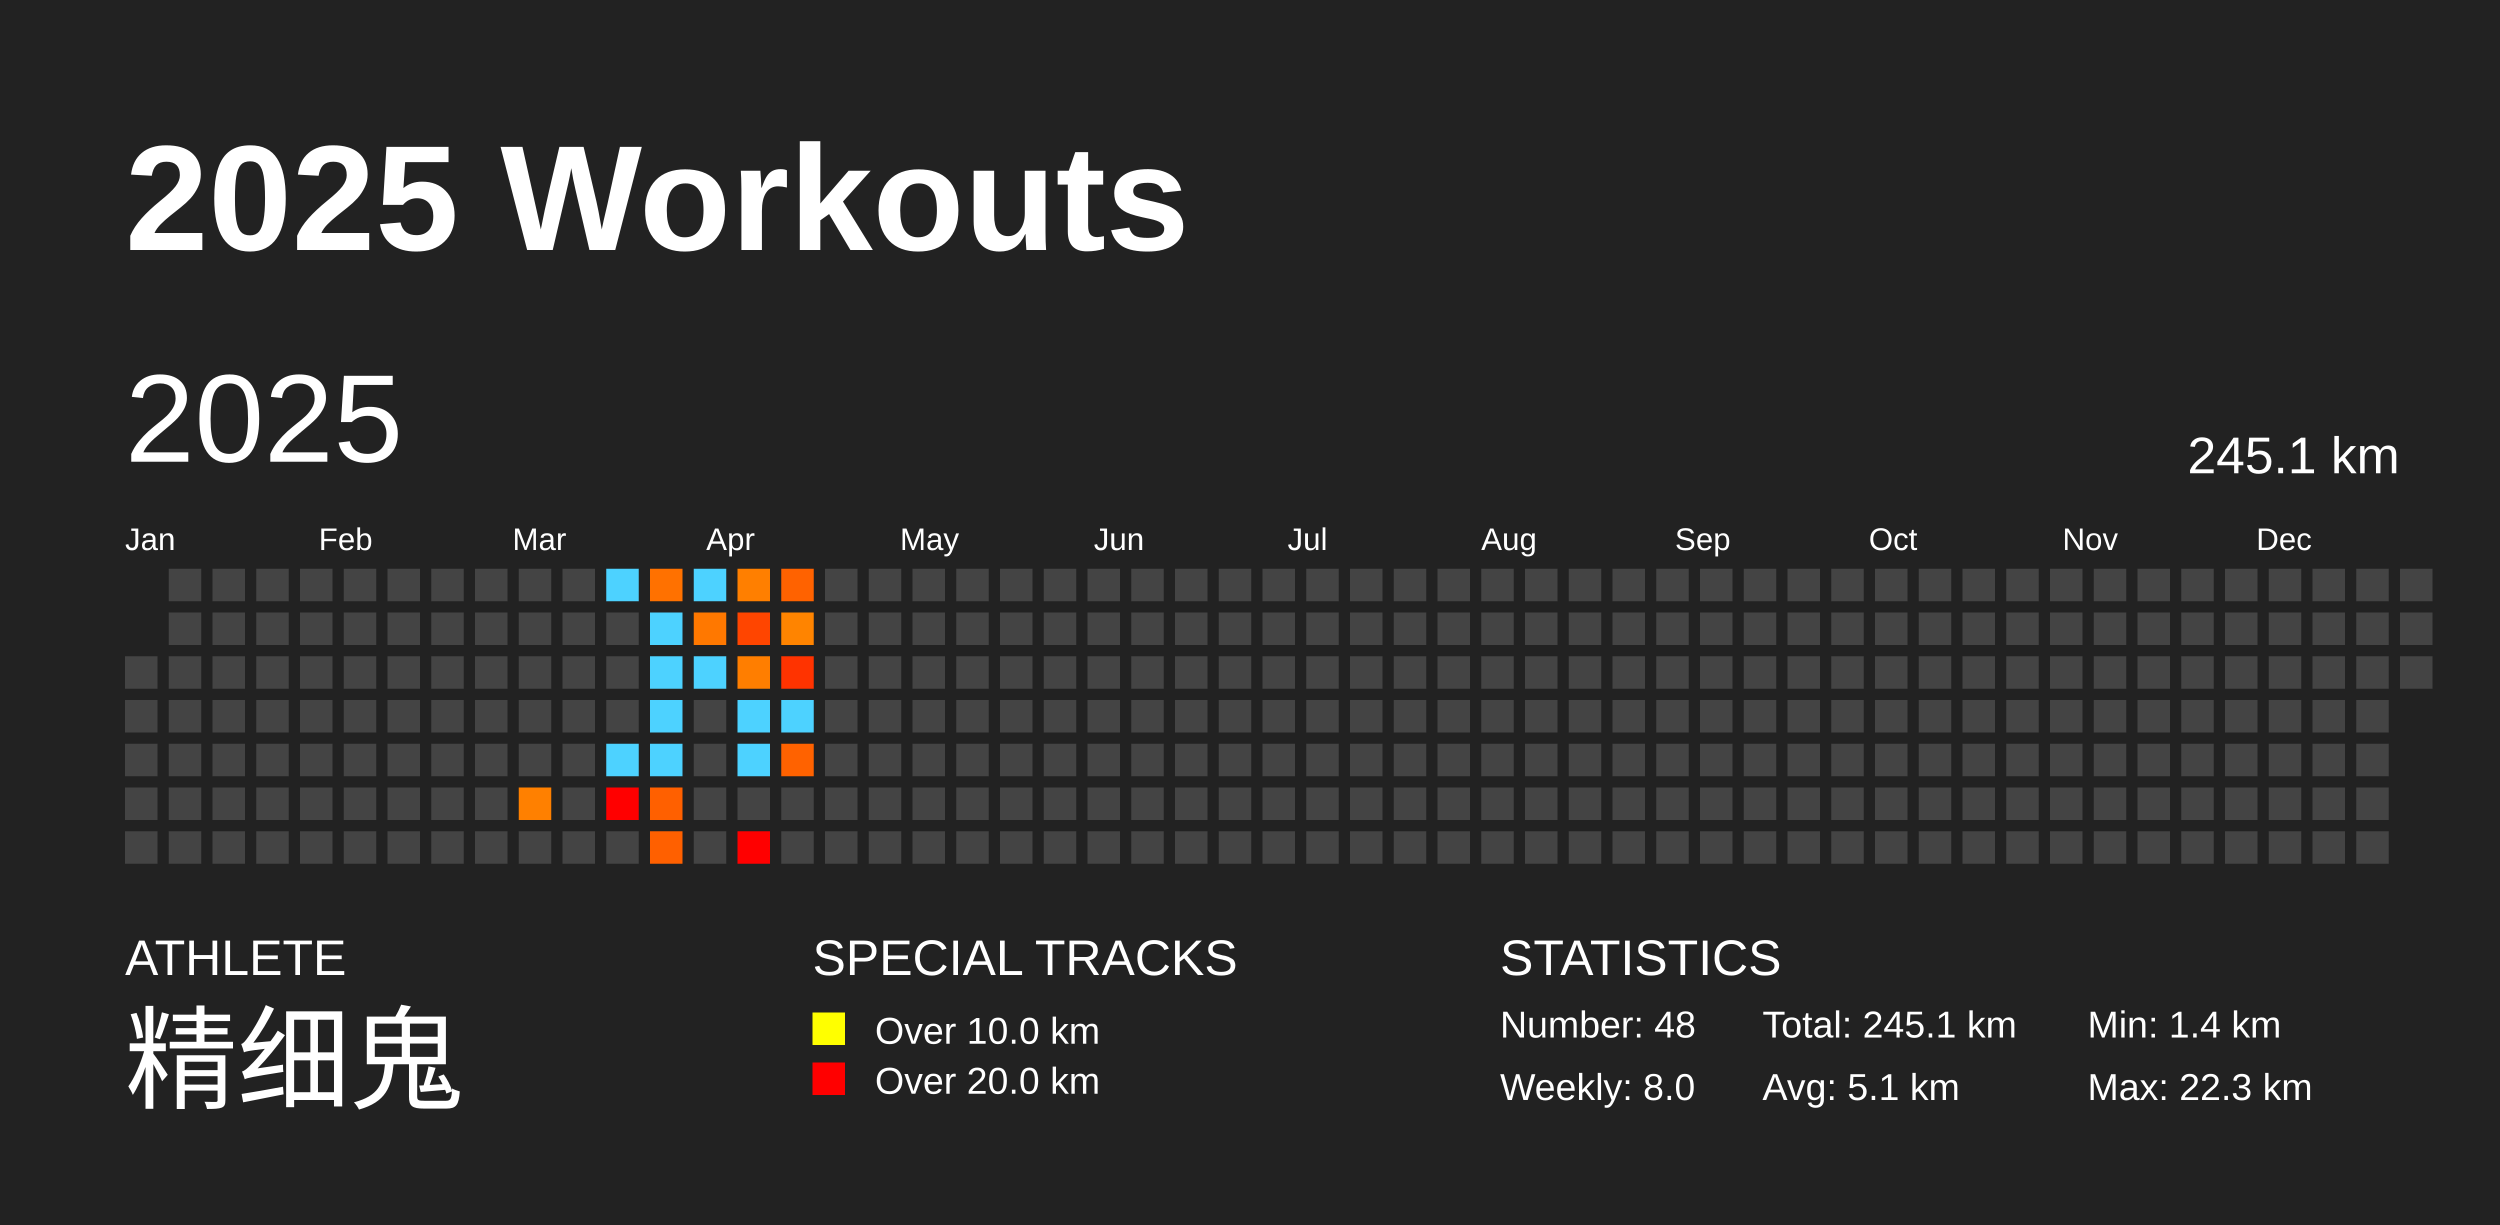
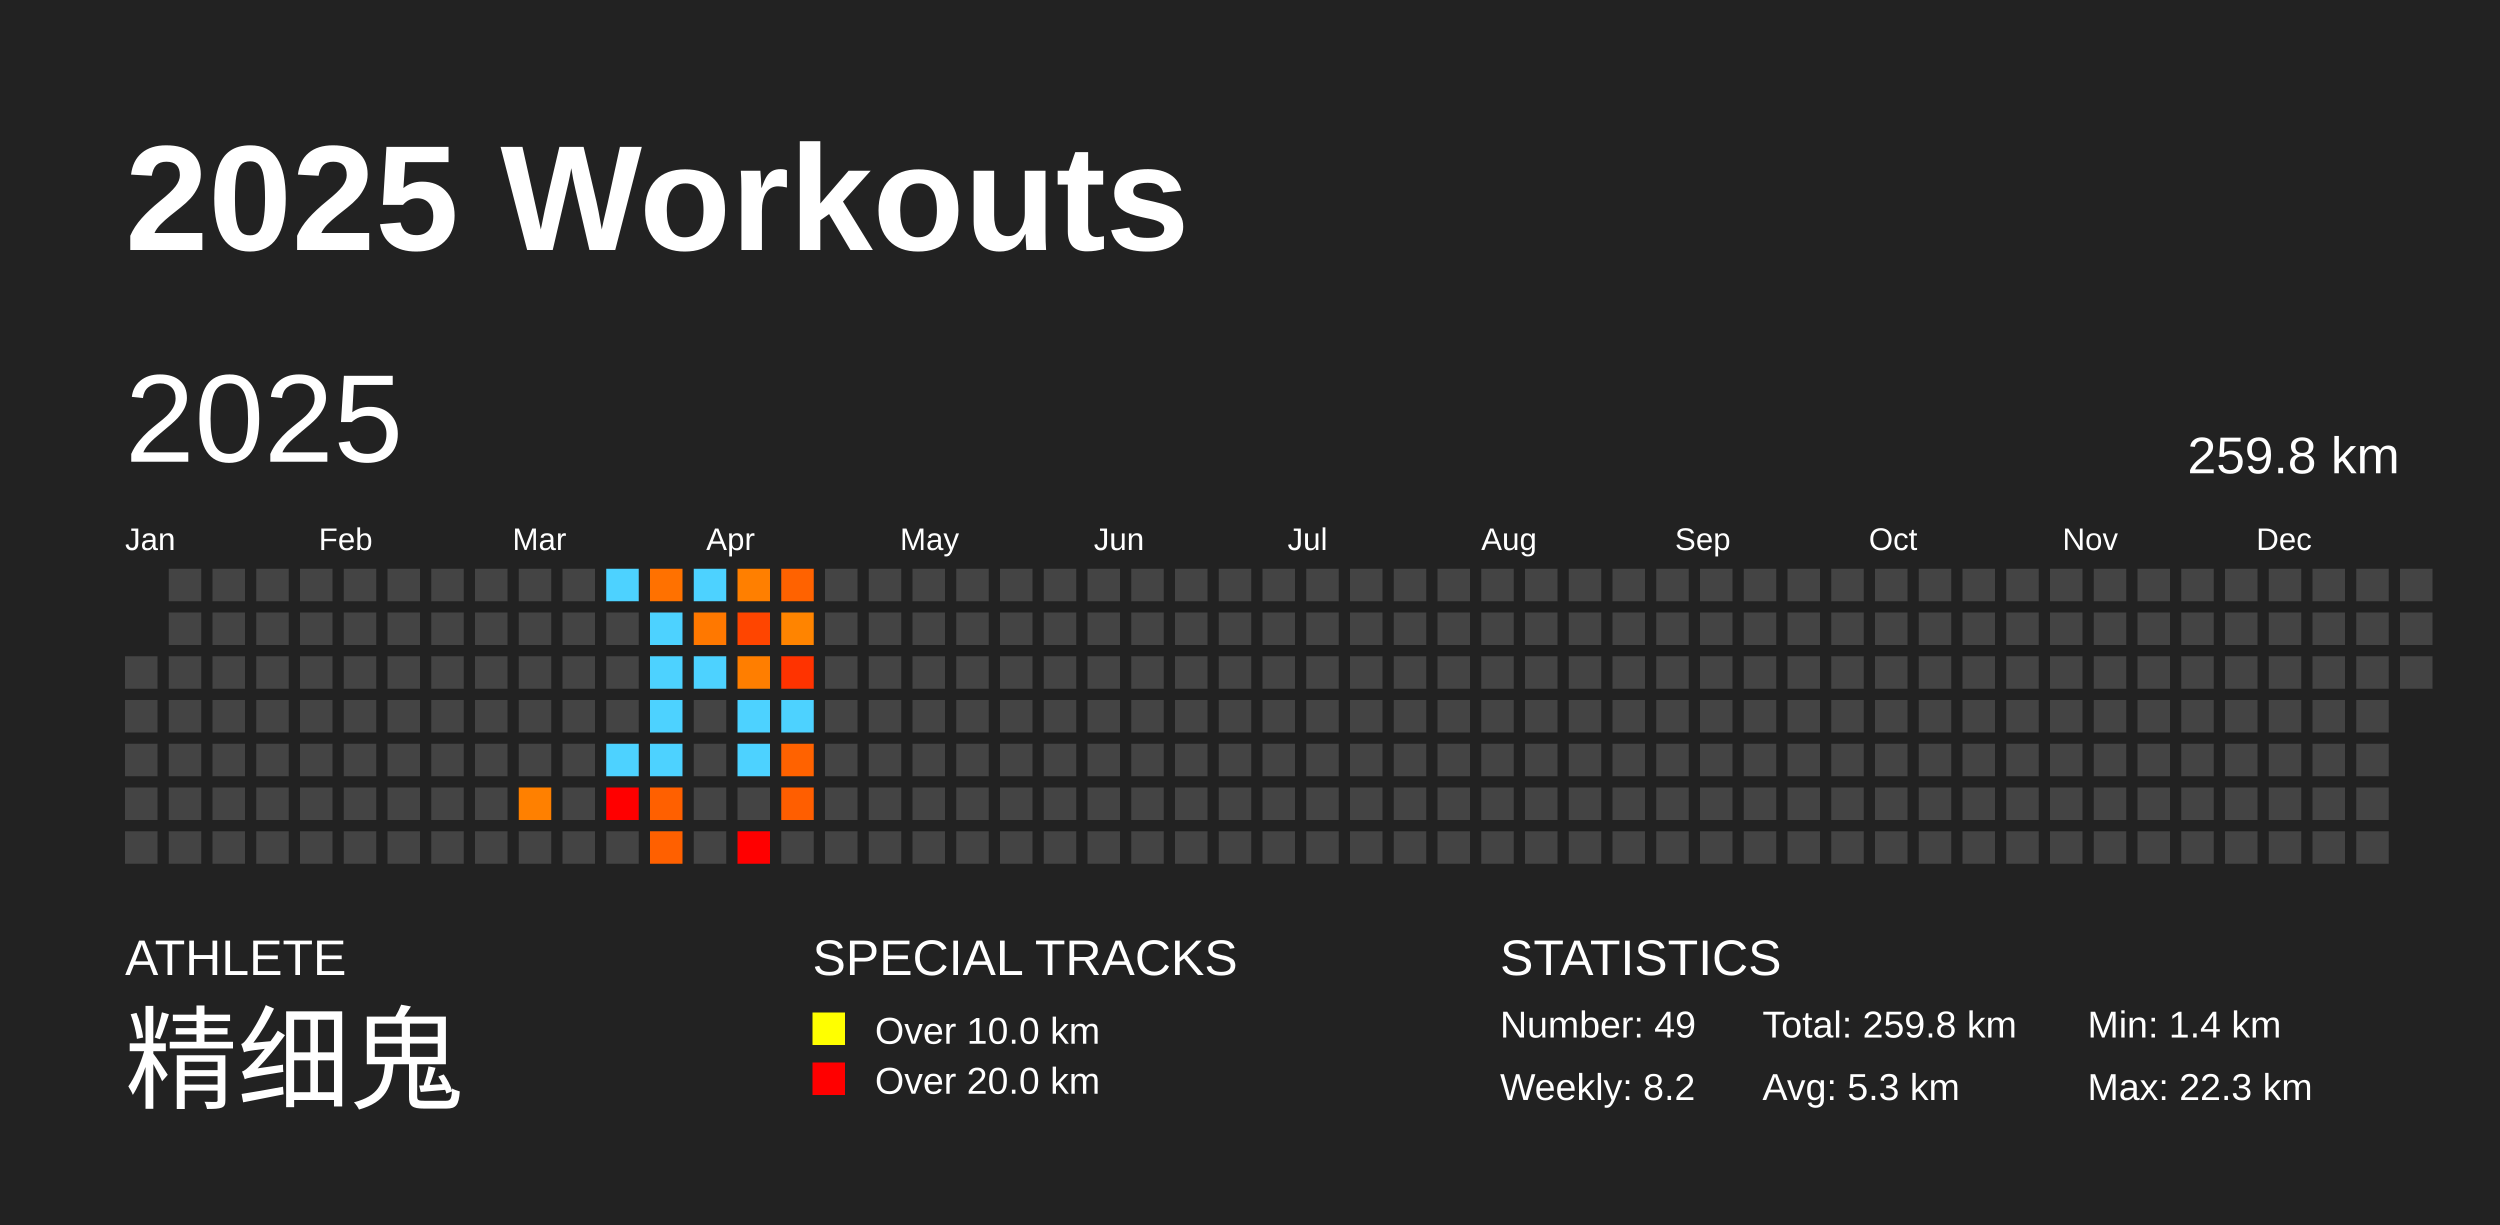
<svg xmlns="http://www.w3.org/2000/svg" baseProfile="full" height="98mm" version="1.1" viewBox="0,0,200,98" width="200mm">
  <defs />
  <rect fill="#222222" height="98" width="200" x="0" y="0" />
  <text fill="#FFFFFF" style="font-size:12px; font-family:Arial; font-weight:bold;" x="10" y="20">2025 Workouts</text>
  <text fill="#FFFFFF" style="font-size:4px; font-family:Arial" x="10" y="78">ATHLETE</text>
  <text fill="#FFFFFF" style="font-size:9px; font-family:Arial" x="10" y="88">精细鬼</text>
  <text fill="#FFFFFF" style="font-size:4px; font-family:Arial" x="65" y="78">SPECIAL TRACKS</text>
  <rect fill="yellow" height="2.6" width="2.6" x="65" y="81" />
  <text fill="#FFFFFF" style="font-size:3px; font-family:Arial" x="70" y="83.5">Over 10.0 km</text>
  <rect fill="red" height="2.6" width="2.6" x="65" y="85" />
  <text fill="#FFFFFF" style="font-size:3px; font-family:Arial" x="70" y="87.5">Over 20.0 km</text>
  <text fill="#FFFFFF" style="font-size:4px; font-family:Arial" x="120" y="78">STATISTICS</text>
-   <text fill="#FFFFFF" style="font-size:3px; font-family:Arial" x="120" y="83">Number: 48</text>
-   <text fill="#FFFFFF" style="font-size:3px; font-family:Arial" x="120" y="88">Weekly: 8.0</text>
-   <text fill="#FFFFFF" style="font-size:3px; font-family:Arial" x="141" y="83">Total: 245.1 km</text>
-   <text fill="#FFFFFF" style="font-size:3px; font-family:Arial" x="141" y="88">Avg: 5.1 km</text>
+   <text fill="#FFFFFF" style="font-size:3px; font-family:Arial" x="120" y="83">Number: 49</text>
+   <text fill="#FFFFFF" style="font-size:3px; font-family:Arial" x="120" y="88">Weekly: 8.2</text>
+   <text fill="#FFFFFF" style="font-size:3px; font-family:Arial" x="141" y="83">Total: 259.8 km</text>
+   <text fill="#FFFFFF" style="font-size:3px; font-family:Arial" x="141" y="88">Avg: 5.3 km</text>
  <text fill="#FFFFFF" style="font-size:3px; font-family:Arial" x="167" y="83">Min: 1.4 km</text>
  <text fill="#FFFFFF" style="font-size:3px; font-family:Arial" x="167" y="88">Max: 22.3 km</text>
  <text dominant-baseline="hanging" fill="#FFFFFF" style="font-size:10.0px; font-family:Arial;" x="10" y="30">2025</text>
-   <text dominant-baseline="hanging" fill="#FFFFFF" style="font-size:4.125px; font-family:Arial;" x="175" y="35">245.1 km</text>
+   <text dominant-baseline="hanging" fill="#FFFFFF" style="font-size:4.125px; font-family:Arial;" x="175" y="35">259.8 km</text>
  <text fill="#FFFFFF" style="font-size:2.5px; font-family:Arial" x="10.0" y="44">Jan</text>
  <text fill="#FFFFFF" style="font-size:2.5px; font-family:Arial" x="25.5" y="44">Feb</text>
  <text fill="#FFFFFF" style="font-size:2.5px; font-family:Arial" x="41.0" y="44">Mar</text>
  <text fill="#FFFFFF" style="font-size:2.5px; font-family:Arial" x="56.5" y="44">Apr</text>
  <text fill="#FFFFFF" style="font-size:2.5px; font-family:Arial" x="72.0" y="44">May</text>
  <text fill="#FFFFFF" style="font-size:2.5px; font-family:Arial" x="87.5" y="44">Jun</text>
  <text fill="#FFFFFF" style="font-size:2.5px; font-family:Arial" x="103.0" y="44">Jul</text>
  <text fill="#FFFFFF" style="font-size:2.5px; font-family:Arial" x="118.5" y="44">Aug</text>
  <text fill="#FFFFFF" style="font-size:2.5px; font-family:Arial" x="134.0" y="44">Sep</text>
  <text fill="#FFFFFF" style="font-size:2.5px; font-family:Arial" x="149.5" y="44">Oct</text>
  <text fill="#FFFFFF" style="font-size:2.5px; font-family:Arial" x="165.0" y="44">Nov</text>
  <text fill="#FFFFFF" style="font-size:2.5px; font-family:Arial" x="180.5" y="44">Dec</text>
  <rect fill="#444444" height="2.6" width="2.6" x="10.0" y="52.5" />
  <rect fill="#444444" height="2.6" width="2.6" x="10.0" y="56.0" />
  <rect fill="#444444" height="2.6" width="2.6" x="10.0" y="59.5" />
  <rect fill="#444444" height="2.6" width="2.6" x="10.0" y="63.0" />
  <rect fill="#444444" height="2.6" width="2.6" x="10.0" y="66.5" />
  <rect fill="#444444" height="2.6" width="2.6" x="13.5" y="45.5" />
  <rect fill="#444444" height="2.6" width="2.6" x="13.5" y="49.0" />
  <rect fill="#444444" height="2.6" width="2.6" x="13.5" y="52.5" />
  <rect fill="#444444" height="2.6" width="2.6" x="13.5" y="56.0" />
  <rect fill="#444444" height="2.6" width="2.6" x="13.5" y="59.5" />
  <rect fill="#444444" height="2.6" width="2.6" x="13.5" y="63.0" />
  <rect fill="#444444" height="2.6" width="2.6" x="13.5" y="66.5" />
  <rect fill="#444444" height="2.6" width="2.6" x="17.0" y="45.5" />
  <rect fill="#444444" height="2.6" width="2.6" x="17.0" y="49.0" />
  <rect fill="#444444" height="2.6" width="2.6" x="17.0" y="52.5" />
  <rect fill="#444444" height="2.6" width="2.6" x="17.0" y="56.0" />
  <rect fill="#444444" height="2.6" width="2.6" x="17.0" y="59.5" />
  <rect fill="#444444" height="2.6" width="2.6" x="17.0" y="63.0" />
  <rect fill="#444444" height="2.6" width="2.6" x="17.0" y="66.5" />
  <rect fill="#444444" height="2.6" width="2.6" x="20.5" y="45.5" />
  <rect fill="#444444" height="2.6" width="2.6" x="20.5" y="49.0" />
  <rect fill="#444444" height="2.6" width="2.6" x="20.5" y="52.5" />
  <rect fill="#444444" height="2.6" width="2.6" x="20.5" y="56.0" />
  <rect fill="#444444" height="2.6" width="2.6" x="20.5" y="59.5" />
  <rect fill="#444444" height="2.6" width="2.6" x="20.5" y="63.0" />
  <rect fill="#444444" height="2.6" width="2.6" x="20.5" y="66.5" />
  <rect fill="#444444" height="2.6" width="2.6" x="24.0" y="45.5" />
  <rect fill="#444444" height="2.6" width="2.6" x="24.0" y="49.0" />
  <rect fill="#444444" height="2.6" width="2.6" x="24.0" y="52.5" />
  <rect fill="#444444" height="2.6" width="2.6" x="24.0" y="56.0" />
  <rect fill="#444444" height="2.6" width="2.6" x="24.0" y="59.5" />
  <rect fill="#444444" height="2.6" width="2.6" x="24.0" y="63.0" />
  <rect fill="#444444" height="2.6" width="2.6" x="24.0" y="66.5" />
  <rect fill="#444444" height="2.6" width="2.6" x="27.5" y="45.5" />
  <rect fill="#444444" height="2.6" width="2.6" x="27.5" y="49.0" />
  <rect fill="#444444" height="2.6" width="2.6" x="27.5" y="52.5" />
  <rect fill="#444444" height="2.6" width="2.6" x="27.5" y="56.0" />
  <rect fill="#444444" height="2.6" width="2.6" x="27.5" y="59.5" />
  <rect fill="#444444" height="2.6" width="2.6" x="27.5" y="63.0" />
  <rect fill="#444444" height="2.6" width="2.6" x="27.5" y="66.5" />
  <rect fill="#444444" height="2.6" width="2.6" x="31.0" y="45.5" />
  <rect fill="#444444" height="2.6" width="2.6" x="31.0" y="49.0" />
  <rect fill="#444444" height="2.6" width="2.6" x="31.0" y="52.5" />
  <rect fill="#444444" height="2.6" width="2.6" x="31.0" y="56.0" />
  <rect fill="#444444" height="2.6" width="2.6" x="31.0" y="59.5" />
  <rect fill="#444444" height="2.6" width="2.6" x="31.0" y="63.0" />
  <rect fill="#444444" height="2.6" width="2.6" x="31.0" y="66.5" />
  <rect fill="#444444" height="2.6" width="2.6" x="34.5" y="45.5" />
  <rect fill="#444444" height="2.6" width="2.6" x="34.5" y="49.0" />
  <rect fill="#444444" height="2.6" width="2.6" x="34.5" y="52.5" />
  <rect fill="#444444" height="2.6" width="2.6" x="34.5" y="56.0" />
  <rect fill="#444444" height="2.6" width="2.6" x="34.5" y="59.5" />
  <rect fill="#444444" height="2.6" width="2.6" x="34.5" y="63.0" />
  <rect fill="#444444" height="2.6" width="2.6" x="34.5" y="66.5" />
  <rect fill="#444444" height="2.6" width="2.6" x="38.0" y="45.5" />
  <rect fill="#444444" height="2.6" width="2.6" x="38.0" y="49.0" />
  <rect fill="#444444" height="2.6" width="2.6" x="38.0" y="52.5" />
  <rect fill="#444444" height="2.6" width="2.6" x="38.0" y="56.0" />
  <rect fill="#444444" height="2.6" width="2.6" x="38.0" y="59.5" />
  <rect fill="#444444" height="2.6" width="2.6" x="38.0" y="63.0" />
  <rect fill="#444444" height="2.6" width="2.6" x="38.0" y="66.5" />
  <rect fill="#444444" height="2.6" width="2.6" x="41.5" y="45.5" />
  <rect fill="#444444" height="2.6" width="2.6" x="41.5" y="49.0" />
  <rect fill="#444444" height="2.6" width="2.6" x="41.5" y="52.5" />
  <rect fill="#444444" height="2.6" width="2.6" x="41.5" y="56.0" />
  <rect fill="#444444" height="2.6" width="2.6" x="41.5" y="59.5" />
  <rect fill="#ff8000" height="2.6" width="2.6" x="41.5" y="63.0" />
  <rect fill="#444444" height="2.6" width="2.6" x="41.5" y="66.5" />
  <rect fill="#444444" height="2.6" width="2.6" x="45.0" y="45.5" />
  <rect fill="#444444" height="2.6" width="2.6" x="45.0" y="49.0" />
  <rect fill="#444444" height="2.6" width="2.6" x="45.0" y="52.5" />
  <rect fill="#444444" height="2.6" width="2.6" x="45.0" y="56.0" />
  <rect fill="#444444" height="2.6" width="2.6" x="45.0" y="59.5" />
  <rect fill="#444444" height="2.6" width="2.6" x="45.0" y="63.0" />
  <rect fill="#444444" height="2.6" width="2.6" x="45.0" y="66.5" />
  <rect fill="#4dd2ff" height="2.6" width="2.6" x="48.5" y="45.5" />
  <rect fill="#444444" height="2.6" width="2.6" x="48.5" y="49.0" />
  <rect fill="#444444" height="2.6" width="2.6" x="48.5" y="52.5" />
  <rect fill="#444444" height="2.6" width="2.6" x="48.5" y="56.0" />
  <rect fill="#4dd2ff" height="2.6" width="2.6" x="48.5" y="59.5" />
  <rect fill="red" height="2.6" width="2.6" x="48.5" y="63.0" />
  <rect fill="#444444" height="2.6" width="2.6" x="48.5" y="66.5" />
  <rect fill="#ff7100" height="2.6" width="2.6" x="52.0" y="45.5" />
  <rect fill="#4dd2ff" height="2.6" width="2.6" x="52.0" y="49.0" />
  <rect fill="#4dd2ff" height="2.6" width="2.6" x="52.0" y="52.5" />
  <rect fill="#4dd2ff" height="2.6" width="2.6" x="52.0" y="56.0" />
  <rect fill="#4dd2ff" height="2.6" width="2.6" x="52.0" y="59.5" />
  <rect fill="#ff6000" height="2.6" width="2.6" x="52.0" y="63.0" />
  <rect fill="#ff6000" height="2.6" width="2.6" x="52.0" y="66.5" />
  <rect fill="#4dd2ff" height="2.6" width="2.6" x="55.5" y="45.5" />
  <rect fill="#ff7800" height="2.6" width="2.6" x="55.5" y="49.0" />
  <rect fill="#4dd2ff" height="2.6" width="2.6" x="55.5" y="52.5" />
  <rect fill="#444444" height="2.6" width="2.6" x="55.5" y="56.0" />
  <rect fill="#444444" height="2.6" width="2.6" x="55.5" y="59.5" />
  <rect fill="#444444" height="2.6" width="2.6" x="55.5" y="63.0" />
  <rect fill="#444444" height="2.6" width="2.6" x="55.5" y="66.5" />
  <rect fill="#ff7f00" height="2.6" width="2.6" x="59.0" y="45.5" />
  <rect fill="#ff4500" height="2.6" width="2.6" x="59.0" y="49.0" />
  <rect fill="#ff7e00" height="2.6" width="2.6" x="59.0" y="52.5" />
  <rect fill="#4dd2ff" height="2.6" width="2.6" x="59.0" y="56.0" />
  <rect fill="#4dd2ff" height="2.6" width="2.6" x="59.0" y="59.5" />
  <rect fill="#444444" height="2.6" width="2.6" x="59.0" y="63.0" />
  <rect fill="red" height="2.6" width="2.6" x="59.0" y="66.5" />
  <rect fill="#ff6200" height="2.6" width="2.6" x="62.5" y="45.5" />
  <rect fill="#ff8400" height="2.6" width="2.6" x="62.5" y="49.0" />
  <rect fill="#ff3300" height="2.6" width="2.6" x="62.5" y="52.5" />
  <rect fill="#4dd2ff" height="2.6" width="2.6" x="62.5" y="56.0" />
  <rect fill="#ff6200" height="2.6" width="2.6" x="62.5" y="59.5" />
-   <rect fill="#444444" height="2.6" width="2.6" x="62.5" y="63.0" />
+   <rect fill="#ff5e00" height="2.6" width="2.6" x="62.5" y="63.0" />
  <rect fill="#444444" height="2.6" width="2.6" x="62.5" y="66.5" />
  <rect fill="#444444" height="2.6" width="2.6" x="66.0" y="45.5" />
  <rect fill="#444444" height="2.6" width="2.6" x="66.0" y="49.0" />
  <rect fill="#444444" height="2.6" width="2.6" x="66.0" y="52.5" />
  <rect fill="#444444" height="2.6" width="2.6" x="66.0" y="56.0" />
  <rect fill="#444444" height="2.6" width="2.6" x="66.0" y="59.5" />
  <rect fill="#444444" height="2.6" width="2.6" x="66.0" y="63.0" />
  <rect fill="#444444" height="2.6" width="2.6" x="66.0" y="66.5" />
  <rect fill="#444444" height="2.6" width="2.6" x="69.5" y="45.5" />
  <rect fill="#444444" height="2.6" width="2.6" x="69.5" y="49.0" />
  <rect fill="#444444" height="2.6" width="2.6" x="69.5" y="52.5" />
  <rect fill="#444444" height="2.6" width="2.6" x="69.5" y="56.0" />
  <rect fill="#444444" height="2.6" width="2.6" x="69.5" y="59.5" />
  <rect fill="#444444" height="2.6" width="2.6" x="69.5" y="63.0" />
  <rect fill="#444444" height="2.6" width="2.6" x="69.5" y="66.5" />
  <rect fill="#444444" height="2.6" width="2.6" x="73.0" y="45.5" />
  <rect fill="#444444" height="2.6" width="2.6" x="73.0" y="49.0" />
  <rect fill="#444444" height="2.6" width="2.6" x="73.0" y="52.5" />
  <rect fill="#444444" height="2.6" width="2.6" x="73.0" y="56.0" />
  <rect fill="#444444" height="2.6" width="2.6" x="73.0" y="59.5" />
  <rect fill="#444444" height="2.6" width="2.6" x="73.0" y="63.0" />
  <rect fill="#444444" height="2.6" width="2.6" x="73.0" y="66.5" />
  <rect fill="#444444" height="2.6" width="2.6" x="76.5" y="45.5" />
  <rect fill="#444444" height="2.6" width="2.6" x="76.5" y="49.0" />
  <rect fill="#444444" height="2.6" width="2.6" x="76.5" y="52.5" />
  <rect fill="#444444" height="2.6" width="2.6" x="76.5" y="56.0" />
  <rect fill="#444444" height="2.6" width="2.6" x="76.5" y="59.5" />
  <rect fill="#444444" height="2.6" width="2.6" x="76.5" y="63.0" />
  <rect fill="#444444" height="2.6" width="2.6" x="76.5" y="66.5" />
  <rect fill="#444444" height="2.6" width="2.6" x="80.0" y="45.5" />
  <rect fill="#444444" height="2.6" width="2.6" x="80.0" y="49.0" />
  <rect fill="#444444" height="2.6" width="2.6" x="80.0" y="52.5" />
  <rect fill="#444444" height="2.6" width="2.6" x="80.0" y="56.0" />
  <rect fill="#444444" height="2.6" width="2.6" x="80.0" y="59.5" />
  <rect fill="#444444" height="2.6" width="2.6" x="80.0" y="63.0" />
  <rect fill="#444444" height="2.6" width="2.6" x="80.0" y="66.5" />
  <rect fill="#444444" height="2.6" width="2.6" x="83.5" y="45.5" />
  <rect fill="#444444" height="2.6" width="2.6" x="83.5" y="49.0" />
  <rect fill="#444444" height="2.6" width="2.6" x="83.5" y="52.5" />
  <rect fill="#444444" height="2.6" width="2.6" x="83.5" y="56.0" />
  <rect fill="#444444" height="2.6" width="2.6" x="83.5" y="59.5" />
  <rect fill="#444444" height="2.6" width="2.6" x="83.5" y="63.0" />
  <rect fill="#444444" height="2.6" width="2.6" x="83.5" y="66.5" />
  <rect fill="#444444" height="2.6" width="2.6" x="87.0" y="45.5" />
  <rect fill="#444444" height="2.6" width="2.6" x="87.0" y="49.0" />
  <rect fill="#444444" height="2.6" width="2.6" x="87.0" y="52.5" />
  <rect fill="#444444" height="2.6" width="2.6" x="87.0" y="56.0" />
  <rect fill="#444444" height="2.6" width="2.6" x="87.0" y="59.5" />
  <rect fill="#444444" height="2.6" width="2.6" x="87.0" y="63.0" />
  <rect fill="#444444" height="2.6" width="2.6" x="87.0" y="66.5" />
  <rect fill="#444444" height="2.6" width="2.6" x="90.5" y="45.5" />
  <rect fill="#444444" height="2.6" width="2.6" x="90.5" y="49.0" />
  <rect fill="#444444" height="2.6" width="2.6" x="90.5" y="52.5" />
  <rect fill="#444444" height="2.6" width="2.6" x="90.5" y="56.0" />
  <rect fill="#444444" height="2.6" width="2.6" x="90.5" y="59.5" />
  <rect fill="#444444" height="2.6" width="2.6" x="90.5" y="63.0" />
  <rect fill="#444444" height="2.6" width="2.6" x="90.5" y="66.5" />
  <rect fill="#444444" height="2.6" width="2.6" x="94.0" y="45.5" />
  <rect fill="#444444" height="2.6" width="2.6" x="94.0" y="49.0" />
  <rect fill="#444444" height="2.6" width="2.6" x="94.0" y="52.5" />
  <rect fill="#444444" height="2.6" width="2.6" x="94.0" y="56.0" />
  <rect fill="#444444" height="2.6" width="2.6" x="94.0" y="59.5" />
  <rect fill="#444444" height="2.6" width="2.6" x="94.0" y="63.0" />
  <rect fill="#444444" height="2.6" width="2.6" x="94.0" y="66.5" />
  <rect fill="#444444" height="2.6" width="2.6" x="97.5" y="45.5" />
  <rect fill="#444444" height="2.6" width="2.6" x="97.5" y="49.0" />
  <rect fill="#444444" height="2.6" width="2.6" x="97.5" y="52.5" />
  <rect fill="#444444" height="2.6" width="2.6" x="97.5" y="56.0" />
  <rect fill="#444444" height="2.6" width="2.6" x="97.5" y="59.5" />
  <rect fill="#444444" height="2.6" width="2.6" x="97.5" y="63.0" />
  <rect fill="#444444" height="2.6" width="2.6" x="97.5" y="66.5" />
  <rect fill="#444444" height="2.6" width="2.6" x="101.0" y="45.5" />
  <rect fill="#444444" height="2.6" width="2.6" x="101.0" y="49.0" />
  <rect fill="#444444" height="2.6" width="2.6" x="101.0" y="52.5" />
  <rect fill="#444444" height="2.6" width="2.6" x="101.0" y="56.0" />
  <rect fill="#444444" height="2.6" width="2.6" x="101.0" y="59.5" />
  <rect fill="#444444" height="2.6" width="2.6" x="101.0" y="63.0" />
  <rect fill="#444444" height="2.6" width="2.6" x="101.0" y="66.5" />
  <rect fill="#444444" height="2.6" width="2.6" x="104.5" y="45.5" />
  <rect fill="#444444" height="2.6" width="2.6" x="104.5" y="49.0" />
  <rect fill="#444444" height="2.6" width="2.6" x="104.5" y="52.5" />
  <rect fill="#444444" height="2.6" width="2.6" x="104.5" y="56.0" />
  <rect fill="#444444" height="2.6" width="2.6" x="104.5" y="59.5" />
  <rect fill="#444444" height="2.6" width="2.6" x="104.5" y="63.0" />
  <rect fill="#444444" height="2.6" width="2.6" x="104.5" y="66.5" />
  <rect fill="#444444" height="2.6" width="2.6" x="108.0" y="45.5" />
  <rect fill="#444444" height="2.6" width="2.6" x="108.0" y="49.0" />
  <rect fill="#444444" height="2.6" width="2.6" x="108.0" y="52.5" />
  <rect fill="#444444" height="2.6" width="2.6" x="108.0" y="56.0" />
  <rect fill="#444444" height="2.6" width="2.6" x="108.0" y="59.5" />
  <rect fill="#444444" height="2.6" width="2.6" x="108.0" y="63.0" />
  <rect fill="#444444" height="2.6" width="2.6" x="108.0" y="66.5" />
  <rect fill="#444444" height="2.6" width="2.6" x="111.5" y="45.5" />
  <rect fill="#444444" height="2.6" width="2.6" x="111.5" y="49.0" />
  <rect fill="#444444" height="2.6" width="2.6" x="111.5" y="52.5" />
  <rect fill="#444444" height="2.6" width="2.6" x="111.5" y="56.0" />
  <rect fill="#444444" height="2.6" width="2.6" x="111.5" y="59.5" />
  <rect fill="#444444" height="2.6" width="2.6" x="111.5" y="63.0" />
  <rect fill="#444444" height="2.6" width="2.6" x="111.5" y="66.5" />
  <rect fill="#444444" height="2.6" width="2.6" x="115.0" y="45.5" />
  <rect fill="#444444" height="2.6" width="2.6" x="115.0" y="49.0" />
  <rect fill="#444444" height="2.6" width="2.6" x="115.0" y="52.5" />
  <rect fill="#444444" height="2.6" width="2.6" x="115.0" y="56.0" />
  <rect fill="#444444" height="2.6" width="2.6" x="115.0" y="59.5" />
  <rect fill="#444444" height="2.6" width="2.6" x="115.0" y="63.0" />
  <rect fill="#444444" height="2.6" width="2.6" x="115.0" y="66.5" />
  <rect fill="#444444" height="2.6" width="2.6" x="118.5" y="45.5" />
  <rect fill="#444444" height="2.6" width="2.6" x="118.5" y="49.0" />
  <rect fill="#444444" height="2.6" width="2.6" x="118.5" y="52.5" />
  <rect fill="#444444" height="2.6" width="2.6" x="118.5" y="56.0" />
  <rect fill="#444444" height="2.6" width="2.6" x="118.5" y="59.5" />
  <rect fill="#444444" height="2.6" width="2.6" x="118.5" y="63.0" />
  <rect fill="#444444" height="2.6" width="2.6" x="118.5" y="66.5" />
  <rect fill="#444444" height="2.6" width="2.6" x="122.0" y="45.5" />
  <rect fill="#444444" height="2.6" width="2.6" x="122.0" y="49.0" />
  <rect fill="#444444" height="2.6" width="2.6" x="122.0" y="52.5" />
  <rect fill="#444444" height="2.6" width="2.6" x="122.0" y="56.0" />
  <rect fill="#444444" height="2.6" width="2.6" x="122.0" y="59.5" />
  <rect fill="#444444" height="2.6" width="2.6" x="122.0" y="63.0" />
  <rect fill="#444444" height="2.6" width="2.6" x="122.0" y="66.5" />
  <rect fill="#444444" height="2.6" width="2.6" x="125.5" y="45.5" />
  <rect fill="#444444" height="2.6" width="2.6" x="125.5" y="49.0" />
  <rect fill="#444444" height="2.6" width="2.6" x="125.5" y="52.5" />
  <rect fill="#444444" height="2.6" width="2.6" x="125.5" y="56.0" />
  <rect fill="#444444" height="2.6" width="2.6" x="125.5" y="59.5" />
  <rect fill="#444444" height="2.6" width="2.6" x="125.5" y="63.0" />
  <rect fill="#444444" height="2.6" width="2.6" x="125.5" y="66.5" />
  <rect fill="#444444" height="2.6" width="2.6" x="129.0" y="45.5" />
  <rect fill="#444444" height="2.6" width="2.6" x="129.0" y="49.0" />
  <rect fill="#444444" height="2.6" width="2.6" x="129.0" y="52.5" />
  <rect fill="#444444" height="2.6" width="2.6" x="129.0" y="56.0" />
  <rect fill="#444444" height="2.6" width="2.6" x="129.0" y="59.5" />
  <rect fill="#444444" height="2.6" width="2.6" x="129.0" y="63.0" />
  <rect fill="#444444" height="2.6" width="2.6" x="129.0" y="66.5" />
  <rect fill="#444444" height="2.6" width="2.6" x="132.5" y="45.5" />
  <rect fill="#444444" height="2.6" width="2.6" x="132.5" y="49.0" />
  <rect fill="#444444" height="2.6" width="2.6" x="132.5" y="52.5" />
  <rect fill="#444444" height="2.6" width="2.6" x="132.5" y="56.0" />
  <rect fill="#444444" height="2.6" width="2.6" x="132.5" y="59.5" />
  <rect fill="#444444" height="2.6" width="2.6" x="132.5" y="63.0" />
  <rect fill="#444444" height="2.6" width="2.6" x="132.5" y="66.5" />
  <rect fill="#444444" height="2.6" width="2.6" x="136.0" y="45.5" />
  <rect fill="#444444" height="2.6" width="2.6" x="136.0" y="49.0" />
  <rect fill="#444444" height="2.6" width="2.6" x="136.0" y="52.5" />
  <rect fill="#444444" height="2.6" width="2.6" x="136.0" y="56.0" />
  <rect fill="#444444" height="2.6" width="2.6" x="136.0" y="59.5" />
  <rect fill="#444444" height="2.6" width="2.6" x="136.0" y="63.0" />
  <rect fill="#444444" height="2.6" width="2.6" x="136.0" y="66.5" />
  <rect fill="#444444" height="2.6" width="2.6" x="139.5" y="45.5" />
  <rect fill="#444444" height="2.6" width="2.6" x="139.5" y="49.0" />
  <rect fill="#444444" height="2.6" width="2.6" x="139.5" y="52.5" />
  <rect fill="#444444" height="2.6" width="2.6" x="139.5" y="56.0" />
  <rect fill="#444444" height="2.6" width="2.6" x="139.5" y="59.5" />
  <rect fill="#444444" height="2.6" width="2.6" x="139.5" y="63.0" />
  <rect fill="#444444" height="2.6" width="2.6" x="139.5" y="66.5" />
  <rect fill="#444444" height="2.6" width="2.6" x="143.0" y="45.5" />
  <rect fill="#444444" height="2.6" width="2.6" x="143.0" y="49.0" />
  <rect fill="#444444" height="2.6" width="2.6" x="143.0" y="52.5" />
  <rect fill="#444444" height="2.6" width="2.6" x="143.0" y="56.0" />
  <rect fill="#444444" height="2.6" width="2.6" x="143.0" y="59.5" />
  <rect fill="#444444" height="2.6" width="2.6" x="143.0" y="63.0" />
  <rect fill="#444444" height="2.6" width="2.6" x="143.0" y="66.5" />
  <rect fill="#444444" height="2.6" width="2.6" x="146.5" y="45.5" />
  <rect fill="#444444" height="2.6" width="2.6" x="146.5" y="49.0" />
  <rect fill="#444444" height="2.6" width="2.6" x="146.5" y="52.5" />
  <rect fill="#444444" height="2.6" width="2.6" x="146.5" y="56.0" />
  <rect fill="#444444" height="2.6" width="2.6" x="146.5" y="59.5" />
  <rect fill="#444444" height="2.6" width="2.6" x="146.5" y="63.0" />
  <rect fill="#444444" height="2.6" width="2.6" x="146.5" y="66.5" />
  <rect fill="#444444" height="2.6" width="2.6" x="150.0" y="45.5" />
  <rect fill="#444444" height="2.6" width="2.6" x="150.0" y="49.0" />
  <rect fill="#444444" height="2.6" width="2.6" x="150.0" y="52.5" />
  <rect fill="#444444" height="2.6" width="2.6" x="150.0" y="56.0" />
  <rect fill="#444444" height="2.6" width="2.6" x="150.0" y="59.5" />
  <rect fill="#444444" height="2.6" width="2.6" x="150.0" y="63.0" />
  <rect fill="#444444" height="2.6" width="2.6" x="150.0" y="66.5" />
  <rect fill="#444444" height="2.6" width="2.6" x="153.5" y="45.5" />
  <rect fill="#444444" height="2.6" width="2.6" x="153.5" y="49.0" />
  <rect fill="#444444" height="2.6" width="2.6" x="153.5" y="52.5" />
  <rect fill="#444444" height="2.6" width="2.6" x="153.5" y="56.0" />
  <rect fill="#444444" height="2.6" width="2.6" x="153.5" y="59.5" />
  <rect fill="#444444" height="2.6" width="2.6" x="153.5" y="63.0" />
  <rect fill="#444444" height="2.6" width="2.6" x="153.5" y="66.5" />
  <rect fill="#444444" height="2.6" width="2.6" x="157.0" y="45.5" />
  <rect fill="#444444" height="2.6" width="2.6" x="157.0" y="49.0" />
  <rect fill="#444444" height="2.6" width="2.6" x="157.0" y="52.5" />
  <rect fill="#444444" height="2.6" width="2.6" x="157.0" y="56.0" />
  <rect fill="#444444" height="2.6" width="2.6" x="157.0" y="59.5" />
  <rect fill="#444444" height="2.6" width="2.6" x="157.0" y="63.0" />
  <rect fill="#444444" height="2.6" width="2.6" x="157.0" y="66.5" />
  <rect fill="#444444" height="2.6" width="2.6" x="160.5" y="45.5" />
  <rect fill="#444444" height="2.6" width="2.6" x="160.5" y="49.0" />
  <rect fill="#444444" height="2.6" width="2.6" x="160.5" y="52.5" />
  <rect fill="#444444" height="2.6" width="2.6" x="160.5" y="56.0" />
  <rect fill="#444444" height="2.6" width="2.6" x="160.5" y="59.5" />
  <rect fill="#444444" height="2.6" width="2.6" x="160.5" y="63.0" />
  <rect fill="#444444" height="2.6" width="2.6" x="160.5" y="66.5" />
  <rect fill="#444444" height="2.6" width="2.6" x="164.0" y="45.5" />
  <rect fill="#444444" height="2.6" width="2.6" x="164.0" y="49.0" />
  <rect fill="#444444" height="2.6" width="2.6" x="164.0" y="52.5" />
  <rect fill="#444444" height="2.6" width="2.6" x="164.0" y="56.0" />
  <rect fill="#444444" height="2.6" width="2.6" x="164.0" y="59.5" />
  <rect fill="#444444" height="2.6" width="2.6" x="164.0" y="63.0" />
  <rect fill="#444444" height="2.6" width="2.6" x="164.0" y="66.5" />
  <rect fill="#444444" height="2.6" width="2.6" x="167.5" y="45.5" />
  <rect fill="#444444" height="2.6" width="2.6" x="167.5" y="49.0" />
  <rect fill="#444444" height="2.6" width="2.6" x="167.5" y="52.5" />
  <rect fill="#444444" height="2.6" width="2.6" x="167.5" y="56.0" />
  <rect fill="#444444" height="2.6" width="2.6" x="167.5" y="59.5" />
  <rect fill="#444444" height="2.6" width="2.6" x="167.5" y="63.0" />
  <rect fill="#444444" height="2.6" width="2.6" x="167.5" y="66.5" />
  <rect fill="#444444" height="2.6" width="2.6" x="171.0" y="45.5" />
  <rect fill="#444444" height="2.6" width="2.6" x="171.0" y="49.0" />
  <rect fill="#444444" height="2.6" width="2.6" x="171.0" y="52.5" />
  <rect fill="#444444" height="2.6" width="2.6" x="171.0" y="56.0" />
  <rect fill="#444444" height="2.6" width="2.6" x="171.0" y="59.5" />
  <rect fill="#444444" height="2.6" width="2.6" x="171.0" y="63.0" />
  <rect fill="#444444" height="2.6" width="2.6" x="171.0" y="66.5" />
  <rect fill="#444444" height="2.6" width="2.6" x="174.5" y="45.5" />
  <rect fill="#444444" height="2.6" width="2.6" x="174.5" y="49.0" />
  <rect fill="#444444" height="2.6" width="2.6" x="174.5" y="52.5" />
  <rect fill="#444444" height="2.6" width="2.6" x="174.5" y="56.0" />
  <rect fill="#444444" height="2.6" width="2.6" x="174.5" y="59.5" />
  <rect fill="#444444" height="2.6" width="2.6" x="174.5" y="63.0" />
  <rect fill="#444444" height="2.6" width="2.6" x="174.5" y="66.5" />
  <rect fill="#444444" height="2.6" width="2.6" x="178.0" y="45.5" />
  <rect fill="#444444" height="2.6" width="2.6" x="178.0" y="49.0" />
  <rect fill="#444444" height="2.6" width="2.6" x="178.0" y="52.5" />
  <rect fill="#444444" height="2.6" width="2.6" x="178.0" y="56.0" />
  <rect fill="#444444" height="2.6" width="2.6" x="178.0" y="59.5" />
  <rect fill="#444444" height="2.6" width="2.6" x="178.0" y="63.0" />
  <rect fill="#444444" height="2.6" width="2.6" x="178.0" y="66.5" />
  <rect fill="#444444" height="2.6" width="2.6" x="181.5" y="45.5" />
  <rect fill="#444444" height="2.6" width="2.6" x="181.5" y="49.0" />
  <rect fill="#444444" height="2.6" width="2.6" x="181.5" y="52.5" />
  <rect fill="#444444" height="2.6" width="2.6" x="181.5" y="56.0" />
  <rect fill="#444444" height="2.6" width="2.6" x="181.5" y="59.5" />
  <rect fill="#444444" height="2.6" width="2.6" x="181.5" y="63.0" />
  <rect fill="#444444" height="2.6" width="2.6" x="181.5" y="66.5" />
  <rect fill="#444444" height="2.6" width="2.6" x="185.0" y="45.5" />
  <rect fill="#444444" height="2.6" width="2.6" x="185.0" y="49.0" />
  <rect fill="#444444" height="2.6" width="2.6" x="185.0" y="52.5" />
  <rect fill="#444444" height="2.6" width="2.6" x="185.0" y="56.0" />
  <rect fill="#444444" height="2.6" width="2.6" x="185.0" y="59.5" />
  <rect fill="#444444" height="2.6" width="2.6" x="185.0" y="63.0" />
  <rect fill="#444444" height="2.6" width="2.6" x="185.0" y="66.5" />
  <rect fill="#444444" height="2.6" width="2.6" x="188.5" y="45.5" />
  <rect fill="#444444" height="2.6" width="2.6" x="188.5" y="49.0" />
  <rect fill="#444444" height="2.6" width="2.6" x="188.5" y="52.5" />
  <rect fill="#444444" height="2.6" width="2.6" x="188.5" y="56.0" />
  <rect fill="#444444" height="2.6" width="2.6" x="188.5" y="59.5" />
  <rect fill="#444444" height="2.6" width="2.6" x="188.5" y="63.0" />
  <rect fill="#444444" height="2.6" width="2.6" x="188.5" y="66.5" />
  <rect fill="#444444" height="2.6" width="2.6" x="192.0" y="45.5" />
  <rect fill="#444444" height="2.6" width="2.6" x="192.0" y="49.0" />
  <rect fill="#444444" height="2.6" width="2.6" x="192.0" y="52.5" />
</svg>
